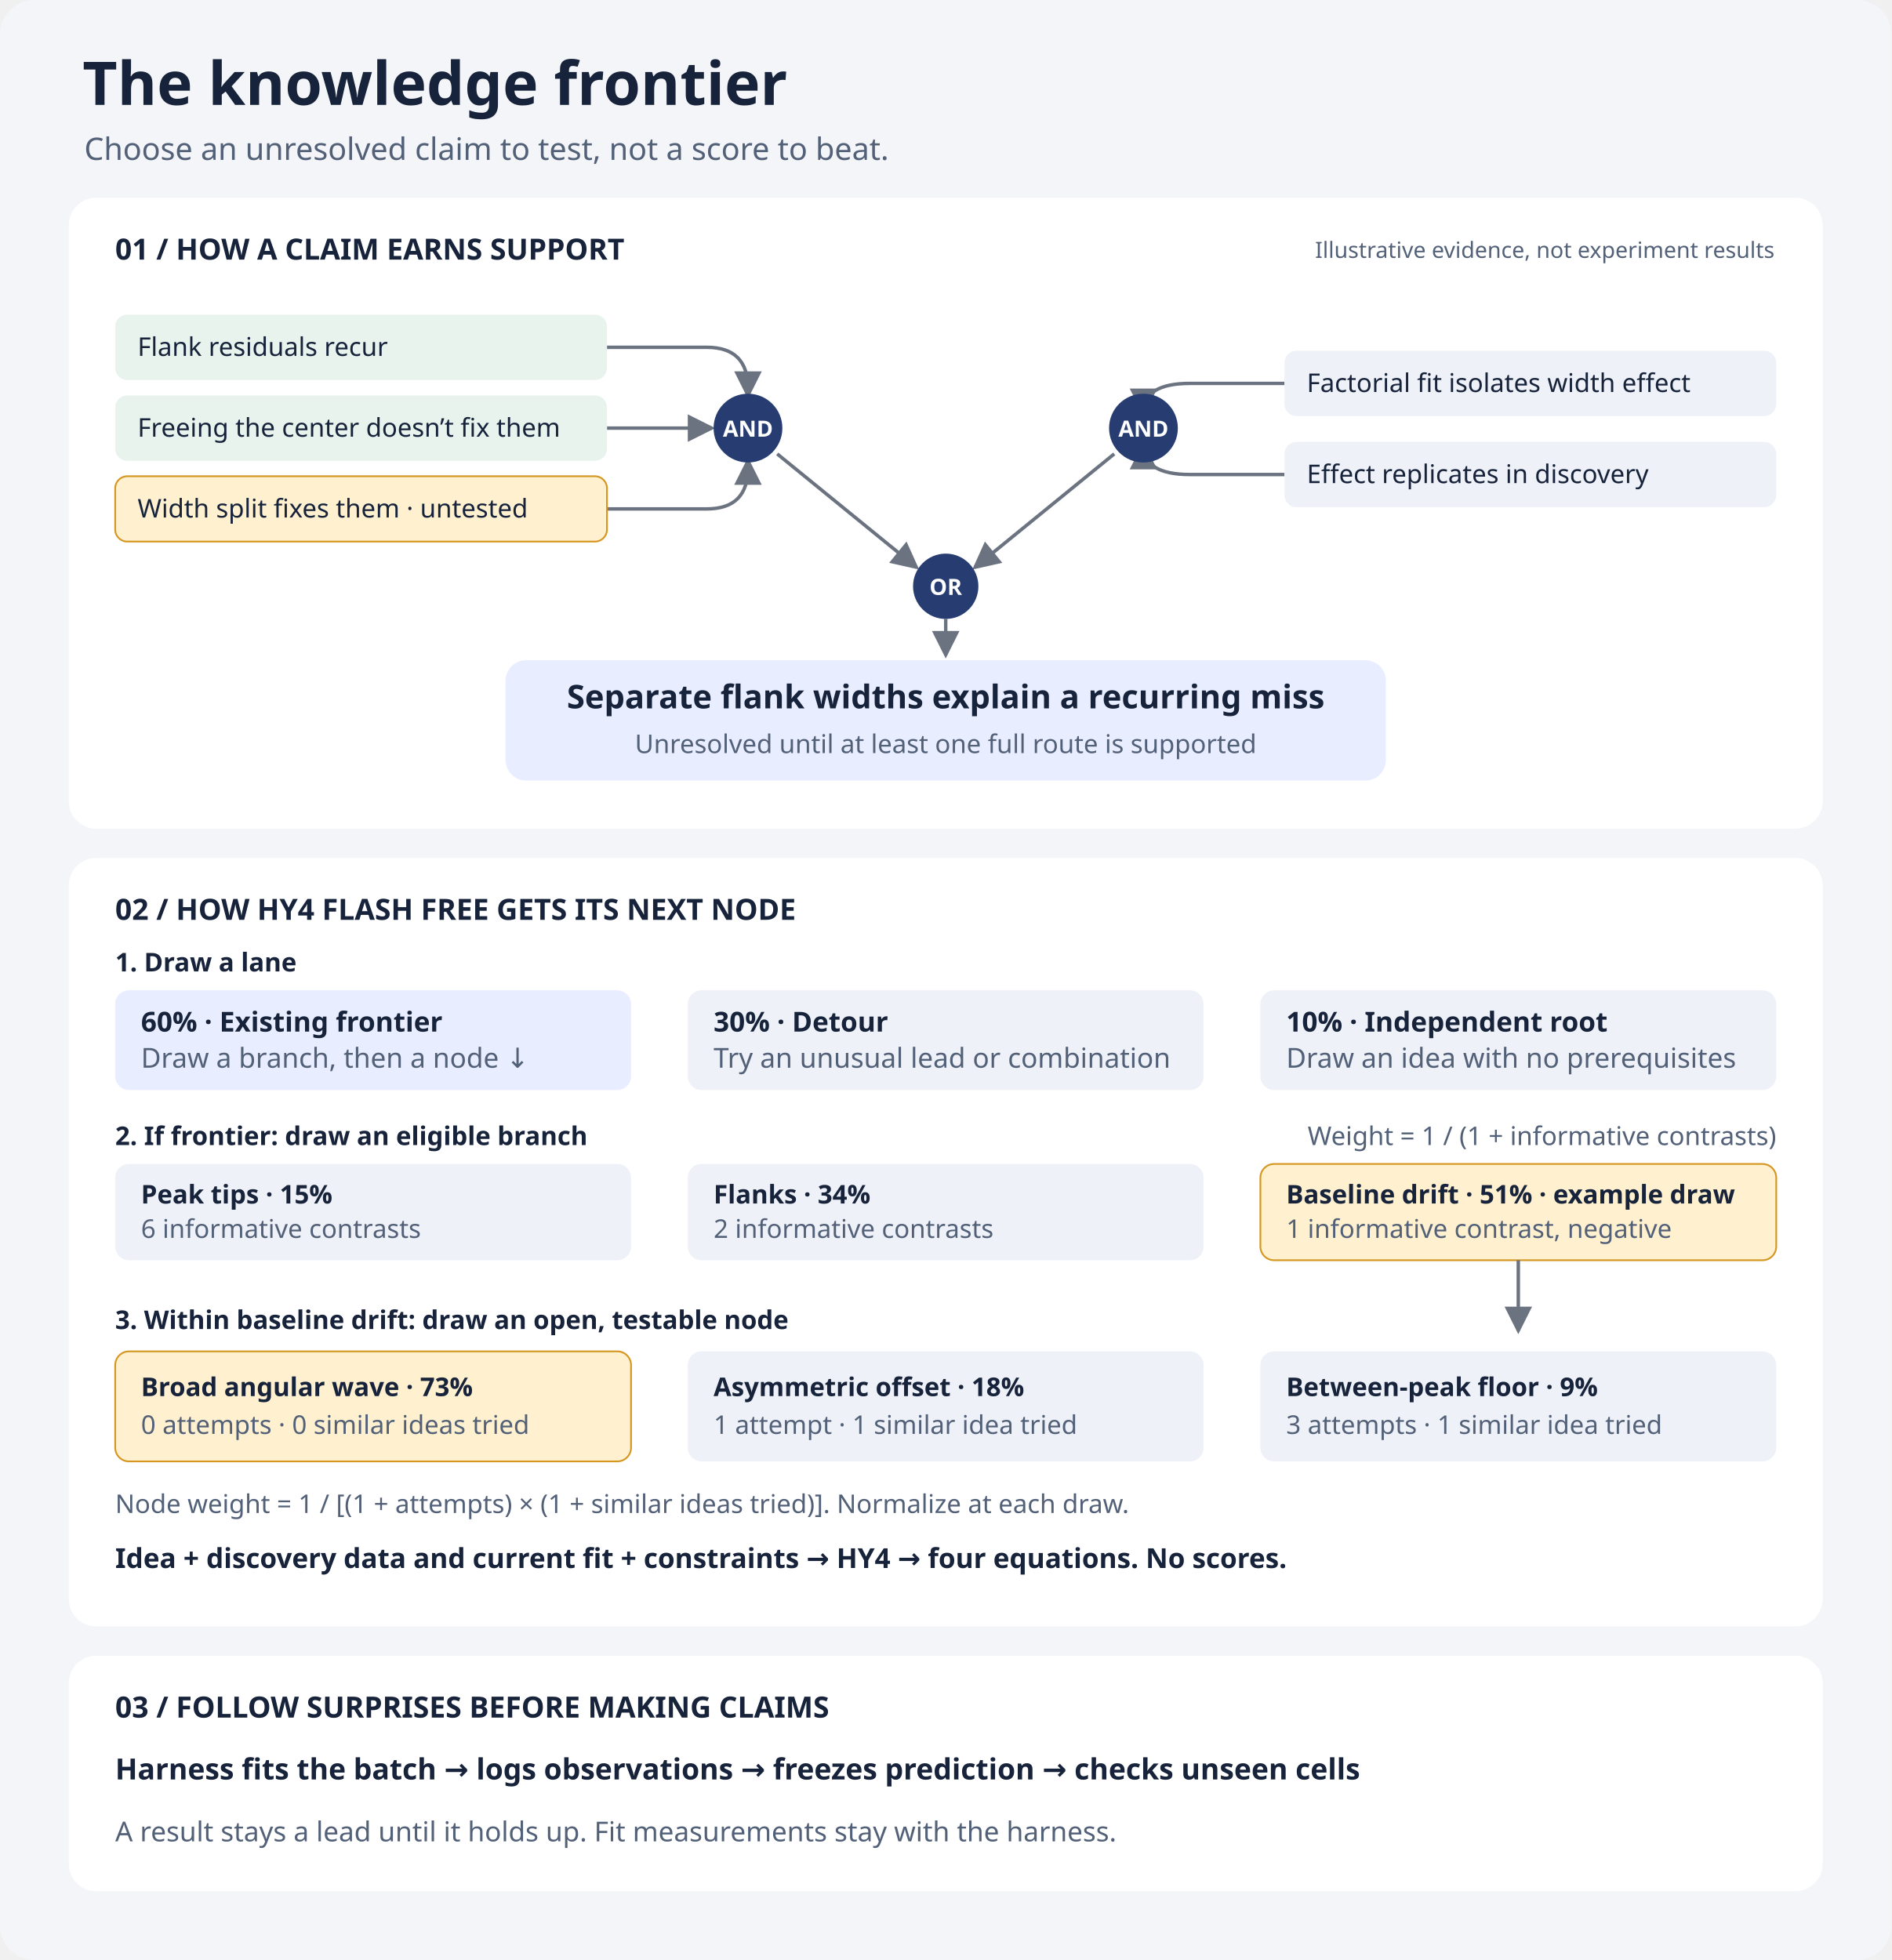
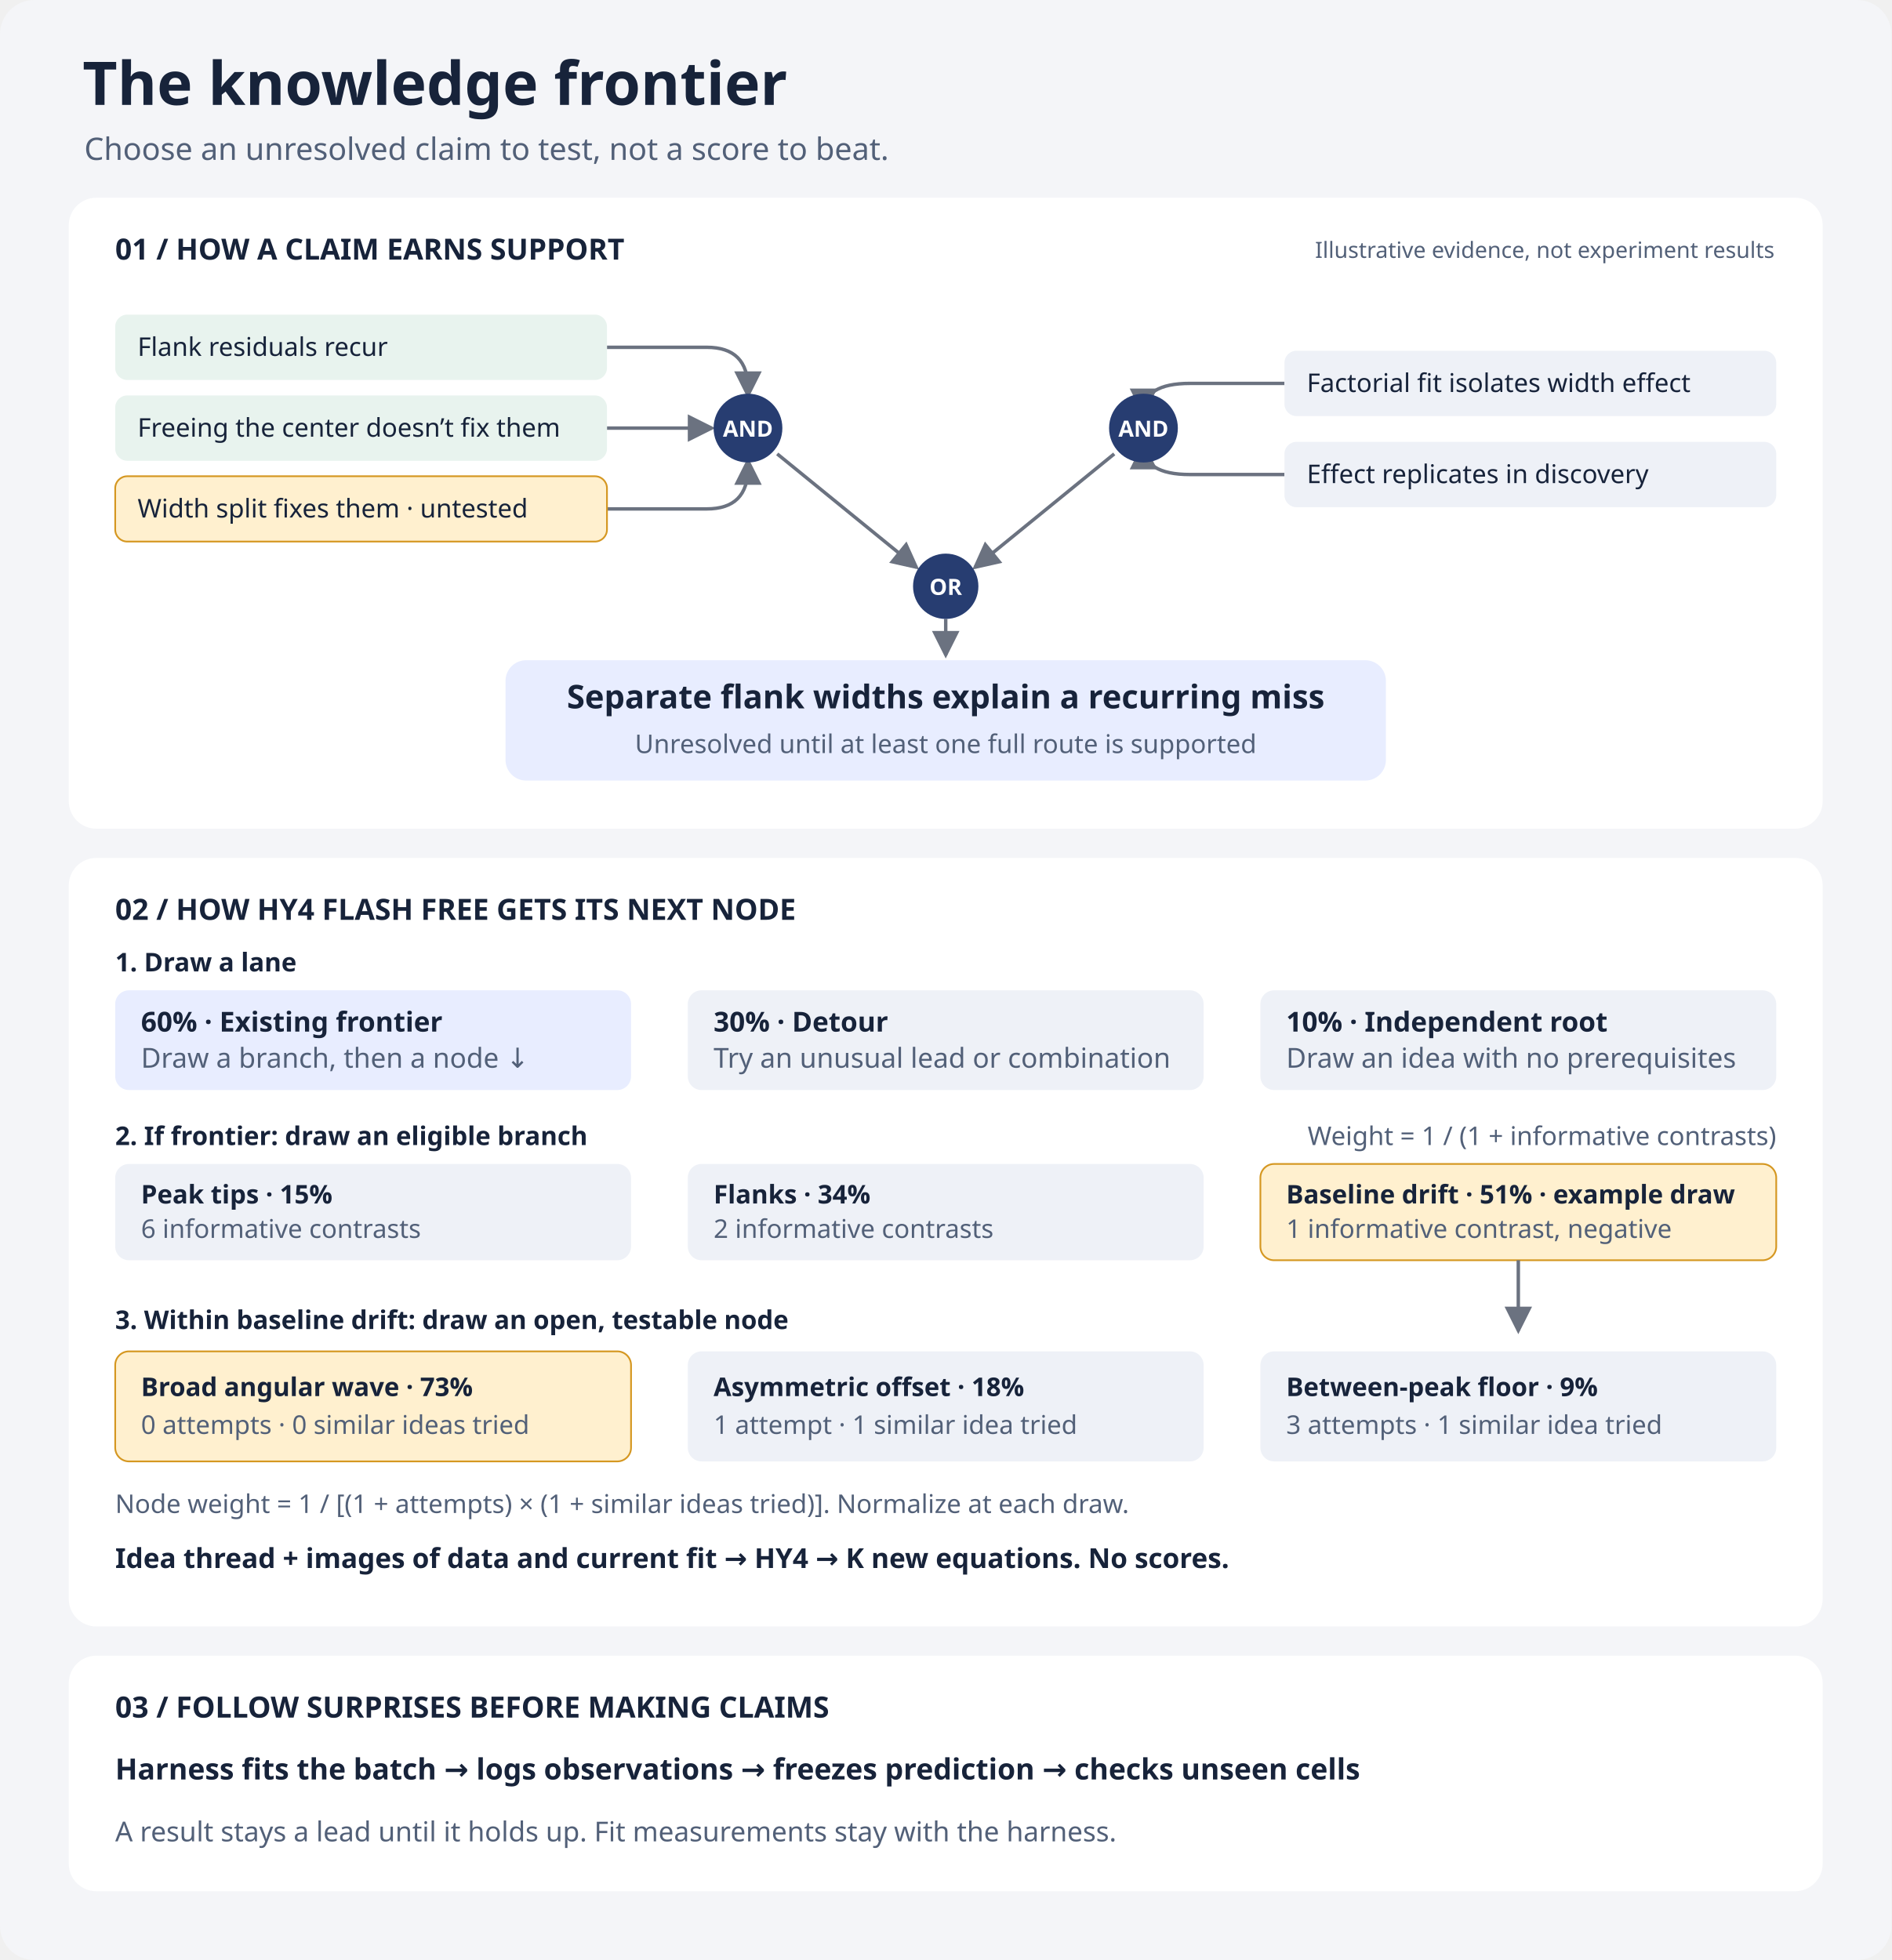
<svg xmlns="http://www.w3.org/2000/svg" width="1100" height="1140" viewBox="0 0 1100 1140" role="img" aria-labelledby="title desc">
  <defs>
    <marker id="arrow" markerWidth="8" markerHeight="8" refX="7" refY="4" orient="auto">
      <path d="M0 0L8 4L0 8Z" fill="#6b7280" />
    </marker>
  </defs>
  <rect width="1100" height="1140" rx="20" fill="#f4f5f8" />
  <g font-family="system-ui, sans-serif" fill="#17233a">
    <text x="48" y="61" font-size="35" font-weight="750">The knowledge frontier</text>
    <text x="49" y="93" font-size="18" fill="#526078">Choose an unresolved claim to test, not a score to beat.</text>
    <rect x="40" y="115" width="1020" height="367" rx="16" fill="white" />
    <text x="67" y="151" font-size="17" font-weight="700">01 / HOW A CLAIM EARNS SUPPORT</text>
    <text x="1032" y="150" text-anchor="end" font-size="13" fill="#526078">Illustrative evidence, not experiment results</text>
    <g fill="none" stroke="#6b7280" stroke-width="2" marker-end="url(#arrow)">
      <path d="M353 202H411Q435 202 435 226V230" />
      <path d="M353 249H414" />
      <path d="M353 296H411Q435 296 435 272V268" />
      <path d="M747 223H692Q665 223 665 240" />
      <path d="M747 276H692Q665 276 665 259" />
      <path d="M452 264L533 330" />
      <path d="M648 264L567 330" />
      <path d="M550 360V381" />
    </g>
    <g font-size="15">
      <rect x="67" y="183" width="286" height="38" rx="7" fill="#e8f3ee" />
      <text x="80" y="207">Flank residuals recur</text>
      <rect x="67" y="230" width="286" height="38" rx="7" fill="#e8f3ee" />
      <text x="80" y="254">Freeing the center doesn’t fix them</text>
      <rect x="67" y="277" width="286" height="38" rx="7" fill="#fff0cf" stroke="#d59721" />
      <text x="80" y="301">Width split fixes them · untested</text>
      <rect x="747" y="204" width="286" height="38" rx="7" fill="#eef1f7" />
      <text x="760" y="228">Factorial fit isolates width effect</text>
      <rect x="747" y="257" width="286" height="38" rx="7" fill="#eef1f7" />
      <text x="760" y="281">Effect replicates in discovery</text>
    </g>
    <g font-size="13" text-anchor="middle" font-weight="750">
      <circle cx="435" cy="249" r="20" fill="#273d71" />
      <text x="435" y="254" fill="white">AND</text>
      <circle cx="665" cy="249" r="20" fill="#273d71" />
      <text x="665" y="254" fill="white">AND</text>
      <circle cx="550" cy="341" r="19" fill="#273d71" />
      <text x="550" y="346" fill="white">OR</text>
    </g>
    <rect x="294" y="384" width="512" height="70" rx="12" fill="#e8edff" />
    <text x="550" y="412" text-anchor="middle" font-size="19" font-weight="700">Separate flank widths explain a recurring miss</text>
    <text x="550" y="438" text-anchor="middle" font-size="15" fill="#526078">Unresolved until at least one full route is supported</text>
    <rect x="40" y="499" width="1020" height="447" rx="16" fill="white" />
    <text x="67" y="535" font-size="17" font-weight="700">02 / HOW HY4 FLASH FREE GETS ITS NEXT NODE</text>
    <text x="67" y="565" font-size="15" font-weight="700">1. Draw a lane</text>
    <g font-size="16">
      <rect x="67" y="576" width="300" height="58" rx="8" fill="#e8edff" />
      <text x="82" y="600" font-weight="700">60% · Existing frontier</text>
      <text x="82" y="621" fill="#526078">Draw a branch, then a node ↓</text>
      <rect x="400" y="576" width="300" height="58" rx="8" fill="#eef1f7" />
      <text x="415" y="600" font-weight="700">30% · Detour</text>
      <text x="415" y="621" fill="#526078">Try an unusual lead or combination</text>
      <rect x="733" y="576" width="300" height="58" rx="8" fill="#eef1f7" />
      <text x="748" y="600" font-weight="700">10% · Independent root</text>
      <text x="748" y="621" fill="#526078">Draw an idea with no prerequisites</text>
    </g>
    <text x="67" y="666" font-size="15" font-weight="700">2. If frontier: draw an eligible branch</text>
    <text x="1033" y="666" text-anchor="end" font-size="15" fill="#526078">Weight = 1 / (1 + informative contrasts)</text>
    <g font-size="15">
      <rect x="67" y="677" width="300" height="56" rx="8" fill="#eef1f7" />
      <text x="82" y="700" font-weight="700">Peak tips · 15%</text>
      <text x="82" y="720" fill="#526078">6 informative contrasts</text>
      <rect x="400" y="677" width="300" height="56" rx="8" fill="#eef1f7" />
      <text x="415" y="700" font-weight="700">Flanks · 34%</text>
      <text x="415" y="720" fill="#526078">2 informative contrasts</text>
      <rect x="733" y="677" width="300" height="56" rx="8" fill="#fff0cf" stroke="#d59721" />
      <text x="748" y="700" font-weight="700">Baseline drift · 51% · example draw</text>
      <text x="748" y="720" fill="#526078">1 informative contrast, negative</text>
    </g>
    <path d="M883 733V774" stroke="#6b7280" stroke-width="2" marker-end="url(#arrow)" />
    <text x="67" y="773" font-size="15" font-weight="700">3. Within baseline drift: draw an open, testable node</text>
    <g font-size="15">
      <rect x="67" y="786" width="300" height="64" rx="8" fill="#fff0cf" stroke="#d59721" />
      <text x="82" y="812" font-weight="700">Broad angular wave · 73%</text>
      <text x="82" y="834" fill="#526078">0 attempts · 0 similar ideas tried</text>
      <rect x="400" y="786" width="300" height="64" rx="8" fill="#eef1f7" />
      <text x="415" y="812" font-weight="700">Asymmetric offset · 18%</text>
      <text x="415" y="834" fill="#526078">1 attempt · 1 similar idea tried</text>
      <rect x="733" y="786" width="300" height="64" rx="8" fill="#eef1f7" />
      <text x="748" y="812" font-weight="700">Between-peak floor · 9%</text>
      <text x="748" y="834" fill="#526078">3 attempts · 1 similar idea tried</text>
    </g>
    <text x="67" y="880" font-size="15" fill="#526078">Node weight = 1 / [(1 + attempts) × (1 + similar ideas tried)]. Normalize at each draw.</text>
-     <text x="67" y="912" font-size="16" font-weight="700">Idea + discovery data and current fit + constraints → HY4 → four equations. No scores.</text>
+     <text x="67" y="912" font-size="16" font-weight="700">Idea thread + images of data and current fit → HY4 → K new equations. No scores.</text>
    <rect x="40" y="963" width="1020" height="137" rx="16" fill="white" />
    <text x="67" y="999" font-size="17" font-weight="700">03 / FOLLOW SURPRISES BEFORE MAKING CLAIMS</text>
    <text x="67" y="1035" font-size="17" font-weight="700">Harness fits the batch → logs observations → freezes prediction → checks unseen cells</text>
    <text x="67" y="1071" font-size="16" fill="#526078">A result stays a lead until it holds up. Fit measurements stay with the harness.</text>
  </g>
</svg>
